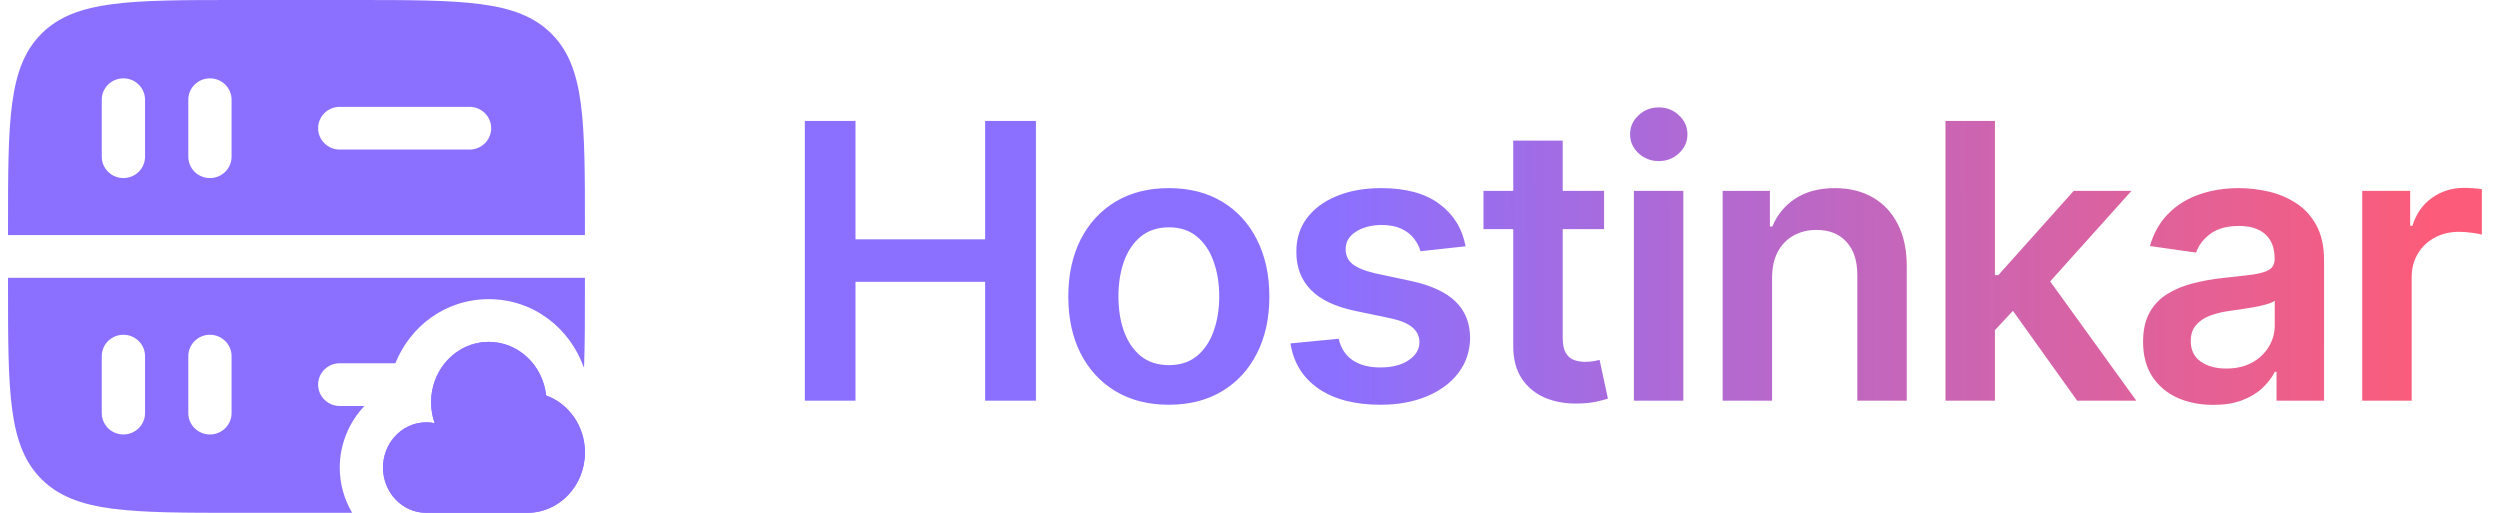
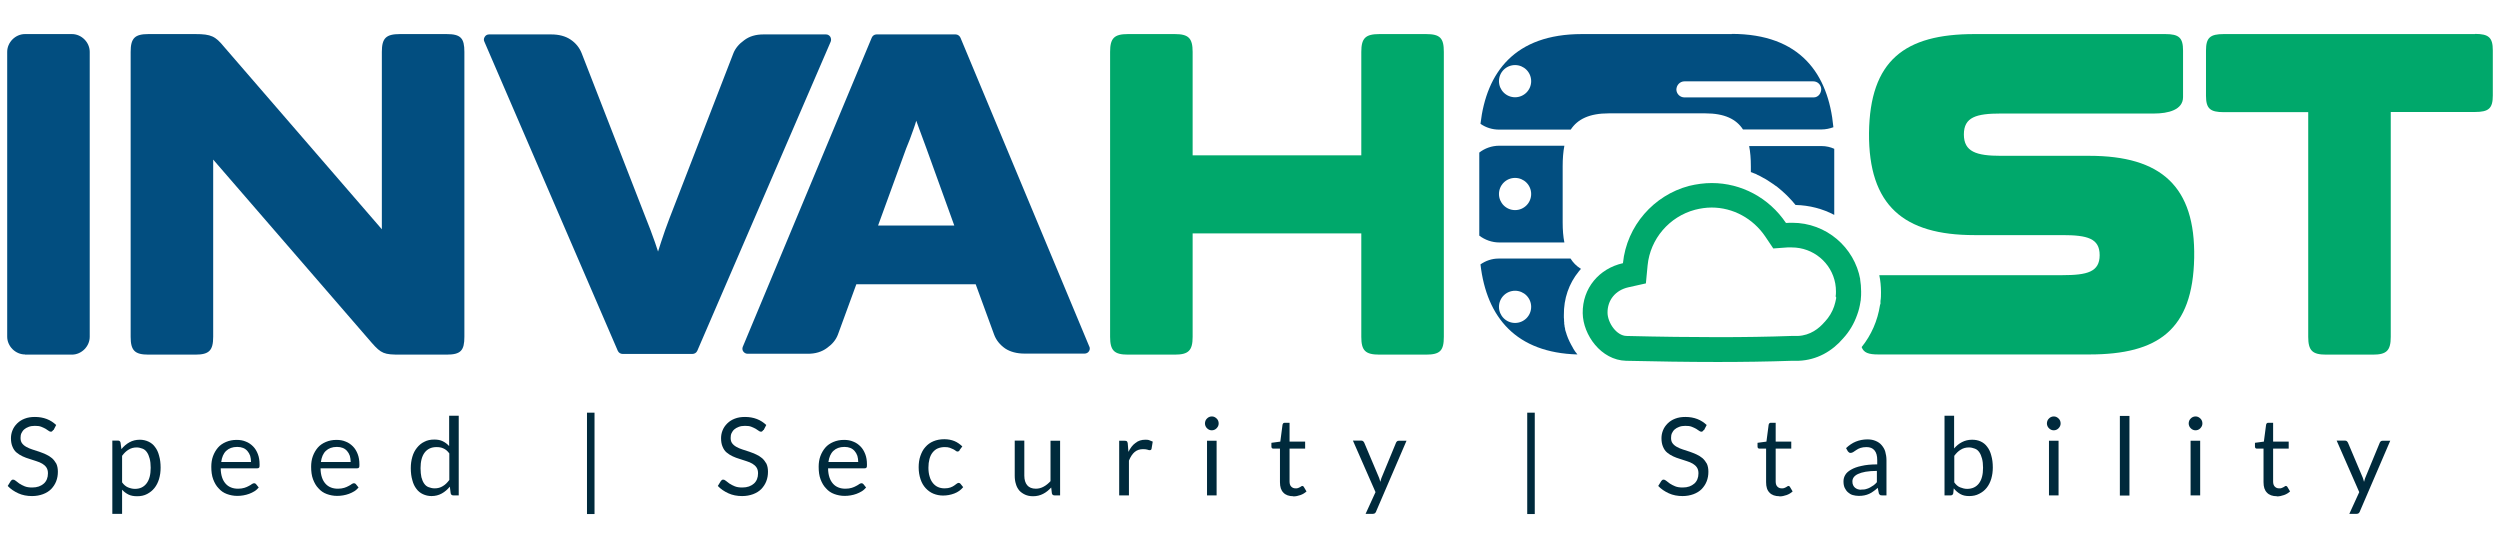
- <svg xmlns="http://www.w3.org/2000/svg" width="156" height="32" viewBox="0 0 156 32" fill="none">
-   <path fill-rule="evenodd" clip-rule="evenodd" d="M2.609 29.917C4.718 32 8.112 32 14.9 32H21.973C21.478 31.159 21.2 30.185 21.2 29.177C21.2 27.726 21.774 26.346 22.743 25.333H21.2C20.454 25.333 19.85 24.736 19.85 24C19.85 23.264 20.454 22.667 21.2 22.667H24.671C25.591 20.373 27.779 18.667 30.5 18.667C33.309 18.667 35.557 20.495 36.419 22.899L36.445 22.916C36.5 21.463 36.5 19.768 36.5 17.778V17.333H0.5V17.778C0.5 24.482 0.5 27.834 2.609 29.917ZM7.7 27.111C6.954 27.111 6.35 26.514 6.35 25.778L6.35 22.222C6.35 21.486 6.954 20.889 7.7 20.889C8.446 20.889 9.05 21.486 9.05 22.222V25.778C9.05 26.514 8.446 27.111 7.7 27.111ZM13.1 27.111C12.354 27.111 11.75 26.514 11.75 25.778V22.222C11.75 21.486 12.354 20.889 13.1 20.889C13.846 20.889 14.45 21.486 14.45 22.222V25.778C14.45 26.514 13.846 27.111 13.1 27.111Z" fill="#8B70FF" />
-   <path fill-rule="evenodd" clip-rule="evenodd" d="M2.609 2.083C0.5 4.166 0.5 7.518 0.5 14.222V14.667H36.5V14.222C36.5 7.518 36.5 4.166 34.391 2.083C32.282 0 28.888 0 22.1 0H14.9C8.112 0 4.718 0 2.609 2.083ZM13.1 11.111C12.354 11.111 11.75 10.514 11.75 9.778V6.222C11.75 5.486 12.354 4.889 13.1 4.889C13.846 4.889 14.45 5.486 14.45 6.222V9.778C14.45 10.514 13.846 11.111 13.1 11.111ZM6.35 9.778C6.35 10.514 6.954 11.111 7.7 11.111C8.446 11.111 9.05 10.514 9.05 9.778V6.222C9.05 5.486 8.446 4.889 7.7 4.889C6.954 4.889 6.35 5.486 6.35 6.222L6.35 9.778ZM19.85 8C19.85 7.264 20.454 6.667 21.2 6.667H29.3C30.046 6.667 30.65 7.264 30.65 8C30.65 8.736 30.046 9.333 29.3 9.333H21.2C20.454 9.333 19.85 8.736 19.85 8Z" fill="#8B70FF" />
-   <path fill-rule="evenodd" clip-rule="evenodd" d="M34.078 24.677C33.877 22.796 32.352 21.333 30.5 21.333C28.979 21.333 27.678 22.32 27.151 23.715C26.989 24.143 26.9 24.61 26.9 25.098C26.9 25.558 26.979 25.998 27.123 26.406C26.954 26.371 26.779 26.353 26.6 26.353C25.808 26.353 25.096 26.709 24.602 27.277C24.166 27.779 23.9 28.445 23.9 29.177C23.9 30.736 25.109 32 26.6 32H32.9C34.888 32 36.5 30.314 36.5 28.235C36.5 26.587 35.488 25.187 34.078 24.677Z" fill="#8B70FF" />
-   <path d="M34.078 24.677C33.877 22.796 32.352 21.333 30.5 21.333C28.979 21.333 27.678 22.32 27.151 23.715C26.989 24.143 26.9 24.61 26.9 25.098C26.9 25.558 26.979 25.998 27.123 26.406C26.954 26.371 26.779 26.353 26.6 26.353C25.808 26.353 25.096 26.709 24.602 27.277C24.166 27.779 23.9 28.445 23.9 29.177C23.9 30.736 25.109 32 26.6 32H32.9C34.888 32 36.5 30.314 36.5 28.235C36.5 26.587 35.488 25.187 34.078 24.677Z" fill="#8B70FF" />
-   <path d="M50.222 25V7.545H53.383V14.935H61.472V7.545H64.642V25H61.472V17.585H53.383V25H50.222ZM72.935 25.256C71.656 25.256 70.549 24.974 69.611 24.412C68.674 23.849 67.946 23.062 67.429 22.051C66.918 21.04 66.662 19.858 66.662 18.506C66.662 17.153 66.918 15.969 67.429 14.952C67.946 13.935 68.674 13.145 69.611 12.582C70.549 12.02 71.656 11.739 72.935 11.739C74.213 11.739 75.321 12.02 76.259 12.582C77.196 13.145 77.921 13.935 78.432 14.952C78.949 15.969 79.208 17.153 79.208 18.506C79.208 19.858 78.949 21.04 78.432 22.051C77.921 23.062 77.196 23.849 76.259 24.412C75.321 24.974 74.213 25.256 72.935 25.256ZM72.952 22.784C73.645 22.784 74.225 22.594 74.691 22.213C75.156 21.827 75.503 21.31 75.73 20.662C75.963 20.014 76.08 19.293 76.08 18.497C76.08 17.696 75.963 16.972 75.73 16.324C75.503 15.671 75.156 15.151 74.691 14.764C74.225 14.378 73.645 14.185 72.952 14.185C72.242 14.185 71.651 14.378 71.179 14.764C70.713 15.151 70.364 15.671 70.131 16.324C69.904 16.972 69.79 17.696 69.79 18.497C69.79 19.293 69.904 20.014 70.131 20.662C70.364 21.31 70.713 21.827 71.179 22.213C71.651 22.594 72.242 22.784 72.952 22.784ZM91.453 15.369L88.64 15.676C88.561 15.392 88.421 15.125 88.223 14.875C88.029 14.625 87.768 14.423 87.439 14.27C87.109 14.117 86.706 14.04 86.228 14.04C85.586 14.04 85.046 14.179 84.609 14.457C84.177 14.736 83.964 15.097 83.97 15.54C83.964 15.921 84.103 16.23 84.387 16.469C84.677 16.707 85.154 16.903 85.819 17.057L88.052 17.534C89.291 17.801 90.211 18.224 90.814 18.804C91.421 19.384 91.728 20.142 91.734 21.079C91.728 21.903 91.487 22.631 91.01 23.261C90.538 23.886 89.882 24.375 89.041 24.727C88.2 25.079 87.234 25.256 86.143 25.256C84.541 25.256 83.251 24.921 82.274 24.25C81.296 23.574 80.714 22.634 80.527 21.429L83.535 21.139C83.671 21.73 83.961 22.176 84.404 22.477C84.848 22.778 85.424 22.929 86.135 22.929C86.868 22.929 87.456 22.778 87.899 22.477C88.348 22.176 88.572 21.804 88.572 21.361C88.572 20.986 88.427 20.676 88.137 20.432C87.853 20.188 87.41 20 86.808 19.869L84.575 19.401C83.319 19.139 82.39 18.699 81.788 18.079C81.186 17.454 80.887 16.665 80.893 15.71C80.887 14.903 81.106 14.204 81.549 13.614C81.998 13.017 82.62 12.557 83.416 12.233C84.217 11.903 85.14 11.739 86.186 11.739C87.72 11.739 88.927 12.065 89.808 12.719C90.694 13.372 91.243 14.256 91.453 15.369ZM100.095 11.909V14.296H92.569V11.909H100.095ZM94.427 8.773H97.513V21.062C97.513 21.477 97.575 21.796 97.7 22.017C97.831 22.233 98.001 22.381 98.211 22.46C98.422 22.54 98.655 22.579 98.91 22.579C99.103 22.579 99.28 22.565 99.439 22.537C99.603 22.509 99.728 22.483 99.814 22.46L100.334 24.872C100.169 24.929 99.933 24.991 99.626 25.06C99.325 25.128 98.956 25.168 98.518 25.179C97.746 25.202 97.049 25.085 96.43 24.829C95.811 24.568 95.319 24.165 94.956 23.619C94.598 23.074 94.422 22.392 94.427 21.574V8.773ZM101.955 25V11.909H105.04V25H101.955ZM103.506 10.051C103.018 10.051 102.597 9.889 102.245 9.565C101.893 9.236 101.717 8.841 101.717 8.381C101.717 7.915 101.893 7.52 102.245 7.196C102.597 6.866 103.018 6.702 103.506 6.702C104.001 6.702 104.421 6.866 104.768 7.196C105.12 7.52 105.296 7.915 105.296 8.381C105.296 8.841 105.12 9.236 104.768 9.565C104.421 9.889 104.001 10.051 103.506 10.051ZM110.578 17.329V25H107.493V11.909H110.442V14.133H110.595C110.896 13.401 111.377 12.818 112.036 12.386C112.7 11.954 113.521 11.739 114.499 11.739C115.402 11.739 116.189 11.932 116.86 12.318C117.536 12.704 118.058 13.264 118.428 13.997C118.803 14.73 118.987 15.619 118.982 16.665V25H115.896V17.142C115.896 16.267 115.669 15.582 115.215 15.088C114.766 14.594 114.144 14.347 113.348 14.347C112.808 14.347 112.328 14.466 111.908 14.704C111.493 14.938 111.166 15.276 110.928 15.719C110.695 16.162 110.578 16.699 110.578 17.329ZM124.211 20.892L124.202 17.168H124.696L129.401 11.909H133.006L127.219 18.352H126.58L124.211 20.892ZM121.398 25V7.545H124.483V25H121.398ZM129.614 25L125.353 19.043L127.432 16.869L133.304 25H129.614ZM138.109 25.264C137.28 25.264 136.532 25.116 135.868 24.821C135.209 24.52 134.686 24.077 134.299 23.491C133.919 22.906 133.728 22.185 133.728 21.327C133.728 20.588 133.865 19.977 134.138 19.494C134.41 19.011 134.782 18.625 135.254 18.335C135.726 18.046 136.257 17.827 136.848 17.679C137.444 17.526 138.061 17.415 138.697 17.347C139.464 17.267 140.086 17.196 140.564 17.134C141.041 17.065 141.388 16.963 141.603 16.827C141.825 16.685 141.936 16.466 141.936 16.171V16.119C141.936 15.477 141.746 14.98 141.365 14.628C140.984 14.276 140.436 14.099 139.72 14.099C138.964 14.099 138.365 14.264 137.922 14.594C137.484 14.923 137.189 15.312 137.035 15.761L134.155 15.352C134.382 14.557 134.757 13.892 135.28 13.358C135.802 12.818 136.442 12.415 137.197 12.148C137.953 11.875 138.788 11.739 139.703 11.739C140.334 11.739 140.961 11.812 141.586 11.96C142.211 12.108 142.782 12.352 143.299 12.693C143.817 13.028 144.231 13.486 144.544 14.065C144.862 14.645 145.021 15.369 145.021 16.239V25H142.055V23.202H141.953C141.765 23.565 141.501 23.906 141.16 24.224C140.825 24.537 140.402 24.79 139.89 24.983C139.385 25.171 138.791 25.264 138.109 25.264ZM138.91 22.997C139.53 22.997 140.067 22.875 140.521 22.631C140.976 22.381 141.325 22.051 141.569 21.642C141.819 21.233 141.944 20.787 141.944 20.304V18.761C141.848 18.841 141.683 18.915 141.45 18.983C141.223 19.051 140.967 19.111 140.683 19.162C140.399 19.213 140.118 19.259 139.839 19.298C139.561 19.338 139.319 19.372 139.115 19.401C138.655 19.463 138.243 19.565 137.879 19.707C137.515 19.849 137.228 20.048 137.018 20.304C136.808 20.554 136.703 20.878 136.703 21.276C136.703 21.844 136.91 22.273 137.325 22.562C137.74 22.852 138.268 22.997 138.91 22.997ZM147.403 25V11.909H150.395V14.091H150.531C150.77 13.335 151.179 12.753 151.758 12.344C152.344 11.929 153.011 11.722 153.761 11.722C153.932 11.722 154.122 11.73 154.332 11.747C154.548 11.758 154.727 11.778 154.869 11.807V14.645C154.739 14.599 154.531 14.56 154.247 14.526C153.969 14.486 153.699 14.466 153.437 14.466C152.875 14.466 152.369 14.588 151.92 14.832C151.477 15.071 151.128 15.403 150.872 15.829C150.616 16.256 150.489 16.747 150.489 17.304V25H147.403Z" fill="url(#paint0_linear_518_2082)" />
+ <svg xmlns="http://www.w3.org/2000/svg" id="Layer_1" version="1.1" viewBox="0 0 146 32">
  <defs>
-     <linearGradient id="paint0_linear_518_2082" x1="83.275" y1="17.091" x2="151.755" y2="16.976" gradientUnits="userSpaceOnUse">
-       <stop stop-color="#8B70FF" />
-       <stop offset="1" stop-color="#FC5C79" />
-     </linearGradient>
+     <style>
+       .st0 {
+         fill: #00a86b;
+       }
+ 
+       .st1 {
+         fill: #024e80;
+       }
+ 
+       .st2 {
+         fill: #002a3c;
+       }
+     </style>
  </defs>
+   <path class="st0" d="M84.32,3.03v16.64c0,.8-.21,1.04-1.04,1.04h-2.72c-.83,0-1.06-.24-1.06-1.04v-6.04h-9.85v6.04c0,.8-.24,1.04-1.04,1.04h-2.74c-.8,0-1.04-.24-1.04-1.04V3.03c0-.8.24-1.04,1.04-1.04h2.74c.8,0,1.04.24,1.04,1.04v6.04h9.85V3.03c0-.8.24-1.04,1.06-1.04h2.72c.83,0,1.04.24,1.04,1.04Z" />
+   <path class="st1" d="M1.46,20.7c-.56,0-1.04-.48-1.04-1.04V3.03c0-.56.48-1.04,1.04-1.04h2.74c.56,0,1.04.48,1.04,1.04v16.64c0,.56-.48,1.04-1.04,1.04H1.46Z" />
+   <path class="st1" d="M26.08,1.99c.83,0,1.04.24,1.04,1.04v16.64c0,.8-.21,1.04-1.04,1.04h-2.72c-.91,0-1.09-.05-1.65-.69l-9.26-10.7v10.35c0,.8-.24,1.04-1.04,1.04h-2.74c-.8,0-1.04-.24-1.04-1.04V3.03c0-.8.24-1.04,1.04-1.04h2.74c.93,0,1.17.13,1.68.75l9.21,10.65V3.03c0-.8.24-1.04,1.06-1.04h2.72Z" />
+   <path class="st0" d="M122.02,9.1h-5.17c-1.44,0-2.16-.24-2.16-1.25s.72-1.22,2.16-1.22h8.94c.83,0,1.7-.21,1.7-.96v-2.72c0-.75-.24-.96-1.04-.96h-11.15c-4.07,0-6.1,1.54-6.15,5.78-.03,4.23,2.02,5.96,6.15,5.96h5.14c1.46,0,2.18.19,2.18,1.17s-.72,1.17-2.18,1.17h-10.69c.07.32.1.66.1,1,0,.17,0,.34-.03.51v.16s-.03.06-.03.09h0c-.14.9-.5,1.73-1.07,2.44.12.33.4.43.97.43h12.33c4.02,0,6.04-1.44,6.12-5.64.08-4.18-1.94-5.96-6.12-5.96Z" />
+   <path class="st0" d="M144.54,1.99h-14.67c-.8,0-1.04.21-1.04.96v2.64c0,.75.24.96,1.04.96h4.93v13.12c0,.8.24,1.04,1.04,1.04h2.74c.8,0,1.04-.24,1.04-1.04V6.54h4.92c.8,0,1.04-.21,1.04-.96v-2.64c0-.75-.24-.96-1.04-.96Z" />
+   <path class="st1" d="M48.49,2.15c-.06-.09-.15-.14-.25-.14h-3.66c-.44,0-.82.11-1.12.34-.31.22-.52.48-.63.76l-3.74,9.66c-.16.42-.33.89-.49,1.39-.06.17-.11.35-.17.53-.06-.18-.12-.36-.18-.54-.17-.49-.35-.96-.52-1.38l-3.76-9.66c-.13-.33-.35-.6-.65-.8-.3-.2-.68-.3-1.13-.3h-3.63c-.1,0-.2.05-.25.14-.06.09-.07.19-.02.29l7.79,18.05c.05.11.16.18.28.18h4.08c.12,0,.23-.07.28-.18l7.79-18.05c.04-.09.03-.2-.02-.29Z" />
+   <path class="st1" d="M63.62,20.25l-7.53-18.05c-.05-.11-.16-.19-.28-.19h-4.62c-.12,0-.23.07-.28.19l-7.53,18.05c-.04.09-.03.2.03.28.06.08.15.13.25.13h3.52c.44,0,.81-.11,1.12-.34.31-.22.52-.48.63-.77l1.08-2.95h6.97l1.08,2.95c.12.32.34.59.64.8.3.2.69.3,1.14.3h3.5c.1,0,.2-.05.25-.13.06-.08.07-.19.03-.28ZM53.35,7.54c.06-.16.11-.32.16-.49.06.16.11.32.17.47.16.43.29.8.41,1.11l1.64,4.54h-4.45l1.64-4.5c.13-.31.28-.69.43-1.13Z" />
+   <g>
+     <g>
+       <path class="st1" d="M101.14,1.99h-8.76c-3.92,0-5.57,2.23-5.92,5.24.31.22.69.34,1.1.34h4.17c.4-.61,1.09-.95,2.22-.95h5.64c1.13,0,1.81.34,2.2.94h4.59c.23,0,.47-.05.69-.13-.29-3.11-1.93-5.45-5.94-5.45ZM88.48,5.68c-.52,0-.94-.42-.94-.94s.42-.94.94-.94.94.42.94.94-.42.94-.94.94ZM105.9,5.69h-7.52c-.28,0-.47-.22-.48-.45,0-.25.19-.49.48-.49h7.51c.28,0,.46.22.47.45,0,.22-.15.49-.45.49Z" />
+       <path class="st1" d="M92.28,15.67c-.22-.14-.41-.33-.56-.57h-4.21c-.38,0-.75.13-1.05.34.36,3.13,2.11,5.16,5.66,5.26-.03-.04-.06-.08-.09-.12,0,0-.01-.01-.02-.02-.03-.04-.05-.08-.08-.12-.03-.05-.06-.09-.08-.14-.14-.24-.26-.48-.35-.74,0-.02-.02-.04-.02-.07-.01-.04-.03-.08-.04-.12,0,0,0,0,0,0-.02-.05-.03-.1-.04-.15,0,0,0-.02,0-.03-.01-.04-.02-.09-.03-.13,0,0,0-.02,0-.03,0-.04-.02-.08-.02-.12,0-.02,0-.04,0-.05,0-.04,0-.07-.01-.1,0-.02,0-.03,0-.05,0-.05,0-.1-.01-.15,0,0,0,0,0,0,0-.06,0-.11,0-.16-.01-.96.29-1.84.88-2.56.04-.05.08-.09.12-.14ZM88.48,18.86c-.52,0-.94-.42-.94-.94s.42-.94.94-.94.94.42.94.94-.42.94-.94.94Z" />
+       <path class="st1" d="M107.12,8.67v3.88c-.68-.36-1.45-.56-2.26-.58-.14-.17-.28-.33-.43-.48-.04-.04-.07-.07-.11-.11-.16-.16-.33-.3-.5-.44-.04-.04-.09-.07-.14-.1-.07-.05-.13-.1-.2-.14-.05-.03-.1-.07-.15-.1-.06-.04-.11-.07-.17-.11-.06-.04-.12-.07-.18-.1s-.12-.07-.18-.1c-.06-.03-.11-.06-.17-.08-.01,0-.02-.01-.03-.02-.05-.03-.11-.05-.17-.07-.06-.03-.12-.05-.18-.07,0,0,0,0,0,0v-.33c0-.44-.03-.84-.1-1.19h4.23c.27,0,.52.06.74.16Z" />
+       <path class="st1" d="M91.26,9.71c0-.44.03-.84.1-1.2h-3.8c-.44,0-.85.15-1.17.4v4.85c.33.25.74.4,1.17.4h3.8c-.07-.34-.1-.73-.1-1.18v-3.27ZM88.48,12.27c-.52,0-.94-.42-.94-.94s.42-.94.94-.94.94.42.94.94-.42.94-.94.94Z" />
+     </g>
+     <path class="st0" d="M108.64,16.32c-.34-1.88-1.99-3.31-3.97-3.31-.11,0-.21,0-.32.01-.02,0-.03,0-.05,0-.99-1.47-2.61-2.33-4.33-2.33-.44,0-.89.06-1.34.17-2.03.54-3.63,2.31-3.85,4.51-1.39.31-2.37,1.46-2.35,2.92.02,1.27,1.07,2.74,2.53,2.78,1.78.04,3.57.07,5.35.07,1.45,0,2.9-.02,4.34-.07,0,0,0,0,0,0,.08,0,.16,0,.24,0,.04,0,.09,0,.14,0,1.08-.04,1.97-.56,2.61-1.31.36-.39.64-.86.82-1.38.09-.24.15-.49.19-.75,0-.03.01-.07.02-.1v-.05c.02-.15.02-.3.02-.45,0-.25-.02-.49-.06-.73ZM107.23,17.34v.04s0,.02,0,.02v.03c-.03.16-.07.32-.12.47h0s0,0,0,0c-.11.32-.29.62-.53.88l-.02.02-.02.02c-.3.35-.81.77-1.55.8h-.06s-.07,0-.07,0h-.02s-.02,0-.02,0c-.04,0-.07,0-.09,0h-.12c-1.37.05-2.77.07-4.3.07s-3.28-.02-5.32-.07c-.58-.01-1.1-.76-1.11-1.35-.01-.74.46-1.32,1.21-1.49l1.03-.23.1-1.05c.15-1.55,1.27-2.85,2.77-3.25.32-.08.64-.13.97-.13,1.24,0,2.41.63,3.13,1.69l.47.7.82-.06s.04,0,.06,0h0s0,0,0,0c.07,0,.14,0,.2,0,1.25,0,2.32.89,2.54,2.11.03.16.04.31.04.47,0,.09,0,.19-.02.29Z" />
+   </g>
+   <g>
+     <path class="st2" d="M3.1,25.12s-.04.06-.06.07c-.02.02-.05.02-.08.02-.04,0-.08-.02-.12-.05-.05-.04-.11-.08-.18-.12-.07-.04-.16-.08-.26-.12-.1-.04-.23-.05-.37-.05-.14,0-.26.02-.36.06-.11.04-.19.09-.26.15-.07.06-.12.14-.16.22-.04.09-.05.18-.05.28,0,.13.03.23.09.31.06.08.14.15.25.21s.22.11.35.15c.13.04.26.09.4.13.14.05.27.1.4.16.13.06.24.13.35.22.1.09.18.2.25.32.06.13.09.29.09.47,0,.2-.03.38-.1.56s-.17.32-.29.45c-.13.13-.29.23-.48.3-.19.07-.4.11-.64.11-.29,0-.56-.05-.8-.16-.24-.11-.45-.25-.62-.43l.18-.29s.04-.04.06-.06c.02-.02.05-.02.08-.02.04,0,.09.02.15.07.06.05.13.1.21.16.09.06.19.11.31.16s.27.07.44.07c.15,0,.27-.02.39-.06.11-.04.21-.1.29-.17s.14-.16.18-.26c.04-.1.06-.21.06-.34,0-.14-.03-.25-.09-.34-.06-.09-.14-.16-.24-.22s-.22-.11-.35-.15c-.13-.04-.26-.08-.4-.13-.14-.04-.27-.09-.4-.15-.13-.06-.24-.13-.35-.22s-.18-.2-.24-.34c-.06-.14-.09-.3-.09-.5,0-.16.03-.31.09-.46.06-.15.15-.28.27-.4.12-.12.26-.21.44-.28s.37-.1.6-.1c.25,0,.48.04.69.12.21.08.39.2.55.35l-.15.29Z" />
+     <path class="st2" d="M6.56,30.01v-4.28h.33c.08,0,.13.04.15.12l.05.38c.14-.17.29-.3.47-.4s.38-.15.61-.15c.18,0,.35.04.5.11.15.07.28.17.38.31.11.14.19.31.24.51.06.2.09.44.09.7,0,.24-.03.45-.09.66-.06.2-.15.38-.27.53s-.26.26-.43.35c-.17.09-.36.13-.58.13-.2,0-.37-.03-.51-.1-.14-.07-.26-.16-.37-.28v1.41h-.56ZM7.99,26.13c-.18,0-.34.04-.48.13-.14.08-.26.2-.38.36v1.55c.1.14.22.24.34.29s.26.09.41.09c.3,0,.52-.11.68-.32.16-.21.24-.51.24-.91,0-.21-.02-.39-.06-.54-.04-.15-.09-.27-.16-.37s-.15-.17-.26-.21-.22-.07-.34-.07Z" />
+     <path class="st2" d="M13.83,25.69c.19,0,.37.03.53.1.16.06.3.16.42.28.12.12.21.27.28.45.07.18.1.38.1.61,0,.09,0,.15-.03.18s-.05.04-.11.04h-2.13c0,.2.03.38.08.53s.12.27.21.37c.09.1.19.17.32.22.12.05.26.07.41.07.14,0,.26-.02.36-.05.1-.03.19-.07.26-.11.07-.04.14-.07.18-.11.05-.03.09-.05.13-.05.05,0,.08.02.11.05l.16.2c-.07.08-.15.16-.25.22-.1.06-.2.11-.31.15-.11.04-.22.07-.34.09s-.23.03-.35.03c-.22,0-.42-.04-.61-.11-.19-.07-.35-.18-.48-.33-.14-.14-.24-.32-.32-.53-.08-.21-.11-.46-.11-.73,0-.22.03-.43.1-.62s.17-.36.29-.5.28-.25.47-.33c.19-.08.39-.12.62-.12ZM13.85,26.1c-.27,0-.48.08-.64.23s-.25.37-.29.65h1.74c0-.13-.02-.25-.05-.36-.04-.11-.09-.2-.16-.28s-.15-.14-.25-.18-.21-.06-.34-.06Z" />
+     <path class="st2" d="M19.66,25.69c.19,0,.37.03.53.1.16.06.3.16.42.28.12.12.21.27.28.45.07.18.1.38.1.61,0,.09,0,.15-.03.18s-.05.04-.11.04h-2.13c0,.2.03.38.08.53s.12.27.21.37c.09.1.19.17.32.22.12.05.26.07.41.07.14,0,.26-.02.36-.05.1-.03.19-.07.26-.11.07-.04.14-.07.18-.11.05-.03.09-.05.13-.05.05,0,.08.02.11.05l.16.2c-.07.08-.15.16-.25.22-.1.06-.2.11-.31.15-.11.04-.22.07-.34.09s-.23.03-.35.03c-.22,0-.42-.04-.61-.11-.19-.07-.35-.18-.48-.33-.14-.14-.24-.32-.32-.53-.08-.21-.11-.46-.11-.73,0-.22.03-.43.1-.62s.17-.36.29-.5.28-.25.47-.33c.19-.08.39-.12.62-.12ZM19.67,26.1c-.27,0-.48.08-.64.23s-.25.37-.29.65h1.74c0-.13-.02-.25-.05-.36-.04-.11-.09-.2-.16-.28s-.15-.14-.25-.18-.21-.06-.34-.06Z" />
+     <path class="st2" d="M26.47,28.93c-.08,0-.13-.04-.15-.12l-.05-.39c-.14.17-.29.3-.47.4s-.38.15-.6.15c-.18,0-.35-.04-.5-.11-.15-.07-.28-.17-.38-.31-.11-.14-.19-.31-.24-.51-.06-.2-.09-.44-.09-.7,0-.24.03-.45.09-.66s.15-.38.27-.53c.12-.15.26-.27.43-.35.17-.09.36-.13.58-.13.2,0,.36.03.5.1.14.07.26.16.37.28v-1.77h.56v4.65h-.33ZM25.38,28.52c.18,0,.34-.04.48-.13.14-.08.26-.2.38-.36v-1.55c-.1-.14-.22-.24-.34-.29-.12-.06-.26-.08-.41-.08-.3,0-.53.11-.69.32-.16.21-.24.52-.24.91,0,.21.02.39.05.53.04.15.09.27.16.37s.15.17.26.21.22.07.35.07Z" />
+     <path class="st2" d="M34.28,24.1h.44v5.92h-.44v-5.92Z" />
+     <path class="st2" d="M44.57,25.12s-.04.06-.06.07c-.02.02-.05.02-.08.02-.04,0-.08-.02-.12-.05-.05-.04-.11-.08-.18-.12-.07-.04-.16-.08-.26-.12-.1-.04-.23-.05-.37-.05-.14,0-.26.02-.36.06-.11.04-.19.09-.26.15-.07.06-.12.14-.16.22-.04.09-.05.18-.05.28,0,.13.03.23.09.31.06.08.14.15.25.21s.22.11.35.15c.13.04.26.09.4.13.14.05.27.1.4.16.13.06.24.13.35.22.1.09.18.2.25.32.06.13.09.29.09.47,0,.2-.03.38-.1.56s-.17.32-.29.45c-.13.13-.29.23-.48.3-.19.07-.4.11-.64.11-.29,0-.56-.05-.8-.16-.24-.11-.45-.25-.62-.43l.18-.29s.04-.04.06-.06c.02-.02.05-.02.08-.02.04,0,.09.02.15.07.06.05.13.1.21.16.09.06.19.11.31.16s.27.07.44.07c.15,0,.27-.02.39-.06.11-.04.21-.1.29-.17s.14-.16.18-.26c.04-.1.06-.21.06-.34,0-.14-.03-.25-.09-.34-.06-.09-.14-.16-.24-.22s-.22-.11-.35-.15c-.13-.04-.26-.08-.4-.13-.14-.04-.27-.09-.4-.15-.13-.06-.24-.13-.35-.22s-.18-.2-.24-.34c-.06-.14-.09-.3-.09-.5,0-.16.03-.31.09-.46.06-.15.15-.28.27-.4.12-.12.26-.21.44-.28s.37-.1.6-.1c.25,0,.48.04.69.12.21.08.39.2.55.35l-.15.29Z" />
+     <path class="st2" d="M49.3,25.69c.19,0,.37.03.53.1.16.06.3.16.42.28.12.12.21.27.28.45.07.18.1.38.1.61,0,.09,0,.15-.03.18s-.05.04-.11.04h-2.13c0,.2.03.38.08.53s.12.27.21.37c.09.1.19.17.32.22.12.05.26.07.41.07.14,0,.26-.02.36-.05.1-.03.19-.07.26-.11.07-.04.14-.07.18-.11.05-.03.09-.05.13-.05.05,0,.08.02.11.05l.16.2c-.07.08-.15.16-.25.22-.1.06-.2.11-.31.15-.11.04-.22.07-.34.09s-.23.03-.35.03c-.22,0-.42-.04-.61-.11-.19-.07-.35-.18-.48-.33-.14-.14-.24-.32-.32-.53-.08-.21-.11-.46-.11-.73,0-.22.03-.43.1-.62s.17-.36.29-.5.28-.25.47-.33c.19-.08.39-.12.62-.12ZM49.31,26.1c-.27,0-.48.08-.64.23s-.25.37-.29.65h1.74c0-.13-.02-.25-.05-.36-.04-.11-.09-.2-.16-.28s-.15-.14-.25-.18-.21-.06-.34-.06Z" />
+     <path class="st2" d="M56.04,26.3s-.03.04-.05.05c-.02.01-.04.02-.07.02s-.07-.01-.1-.04c-.04-.03-.08-.06-.14-.09-.06-.03-.13-.06-.21-.09-.08-.03-.18-.04-.3-.04-.16,0-.29.03-.41.08s-.22.14-.3.24-.14.23-.18.38c-.04.15-.06.32-.06.5s.02.37.07.52c.04.15.11.28.19.38.08.1.18.18.29.23.11.05.24.08.39.08s.25-.02.34-.05c.09-.03.16-.07.22-.11.06-.04.11-.08.15-.11.04-.03.08-.05.11-.05.05,0,.08.02.11.05l.16.2c-.14.17-.31.29-.52.37-.21.08-.43.12-.66.12-.2,0-.39-.04-.56-.11-.17-.07-.32-.18-.45-.32s-.23-.31-.3-.52-.11-.44-.11-.7c0-.24.03-.46.1-.66s.16-.38.29-.52c.13-.15.28-.26.47-.34s.4-.12.64-.12c.22,0,.42.04.59.11s.32.18.46.31l-.15.2Z" />
+     <path class="st2" d="M59.82,25.74v2.04c0,.24.06.43.17.56.11.13.28.2.5.2.16,0,.32-.04.46-.12.15-.08.28-.19.4-.32v-2.36h.56v3.19h-.33c-.08,0-.13-.04-.15-.12l-.04-.34c-.14.15-.29.28-.47.37-.17.09-.37.14-.59.14-.17,0-.33-.03-.46-.09-.13-.06-.25-.14-.34-.24-.09-.11-.16-.23-.2-.38-.05-.15-.07-.31-.07-.5v-2.04h.56Z" />
+     <path class="st2" d="M65.36,28.93v-3.19h.32c.06,0,.1.01.13.03.02.02.04.06.05.12l.04.5c.11-.22.24-.4.41-.52.16-.13.35-.19.57-.19.09,0,.17,0,.24.03s.14.05.2.08l-.07.42c-.01.05-.05.08-.1.08-.03,0-.07,0-.14-.03-.06-.02-.15-.03-.26-.03-.2,0-.36.06-.49.17s-.24.28-.33.5v2.03h-.56Z" />
+     <path class="st2" d="M71.17,24.73c0,.05-.01.11-.03.15s-.05.09-.09.13c-.04.04-.08.07-.13.09-.05.02-.1.03-.15.03s-.11-.01-.15-.03c-.05-.02-.09-.05-.13-.09-.04-.04-.07-.08-.09-.13-.02-.05-.03-.1-.03-.15s.01-.11.03-.16c.02-.05.05-.09.09-.13.04-.04.08-.07.13-.09s.1-.03.15-.03.11.01.15.03.09.05.13.09c.04.04.07.08.09.13s.03.1.03.16ZM71.05,25.74v3.19h-.56v-3.19h.56Z" />
+     <path class="st2" d="M75.53,28.98c-.25,0-.45-.07-.58-.21-.14-.14-.2-.34-.2-.61v-1.96h-.38s-.06,0-.09-.03c-.02-.02-.03-.05-.03-.09v-.22l.52-.07.13-.99s.02-.06.04-.08c.02-.02.05-.03.09-.03h.28v1.1h.91v.41h-.91v1.92c0,.13.03.23.1.3s.15.1.25.1c.06,0,.11,0,.15-.02s.08-.03.11-.05c.03-.02.06-.04.08-.05.02-.02.04-.02.06-.02.03,0,.06.02.08.05l.16.27c-.1.09-.21.16-.35.21-.14.05-.28.08-.42.08Z" />
+     <path class="st2" d="M80.37,29.87s-.04.08-.07.1-.07.04-.13.04h-.42l.58-1.27-1.32-3.01h.49s.09.01.11.04.05.05.06.08l.85,2.01s.04.09.05.14.03.09.04.14c.01-.05.03-.1.04-.14.01-.05.03-.09.05-.14l.83-2.01s.03-.06.06-.08c.03-.02.06-.03.1-.03h.45l-1.78,4.14Z" />
+     <path class="st2" d="M89.19,24.1h.44v5.92h-.44v-5.92Z" />
+     <path class="st2" d="M99.49,25.12s-.04.06-.06.07c-.02.02-.05.02-.08.02-.04,0-.08-.02-.12-.05-.05-.04-.11-.08-.18-.12-.07-.04-.16-.08-.26-.12-.1-.04-.23-.05-.37-.05-.14,0-.26.02-.36.06-.11.04-.19.09-.26.15-.07.06-.12.14-.16.22-.04.09-.05.18-.05.28,0,.13.03.23.09.31.06.08.14.15.25.21s.22.11.35.15c.13.04.26.09.4.13.14.05.27.1.4.16.13.06.24.13.35.22.1.09.18.2.25.32.06.13.09.29.09.47,0,.2-.03.38-.1.56s-.17.32-.29.45c-.13.13-.29.23-.48.3-.19.07-.4.11-.64.11-.29,0-.56-.05-.8-.16-.24-.11-.45-.25-.62-.43l.18-.29s.04-.04.06-.06c.02-.02.05-.02.08-.02.04,0,.09.02.15.07.06.05.13.1.21.16.09.06.19.11.31.16s.27.07.44.07c.15,0,.27-.02.39-.06.11-.04.21-.1.29-.17s.14-.16.18-.26c.04-.1.06-.21.06-.34,0-.14-.03-.25-.09-.34-.06-.09-.14-.16-.24-.22s-.22-.11-.35-.15c-.13-.04-.26-.08-.4-.13-.14-.04-.27-.09-.4-.15-.13-.06-.24-.13-.35-.22s-.18-.2-.24-.34c-.06-.14-.09-.3-.09-.5,0-.16.03-.31.09-.46.06-.15.15-.28.27-.4.12-.12.26-.21.44-.28s.37-.1.6-.1c.25,0,.48.04.69.12.21.08.39.2.55.35l-.15.29Z" />
+     <path class="st2" d="M103.92,28.98c-.25,0-.45-.07-.58-.21-.14-.14-.2-.34-.2-.61v-1.96h-.38s-.06,0-.09-.03c-.02-.02-.03-.05-.03-.09v-.22l.52-.07.13-.99s.02-.06.04-.08c.02-.02.05-.03.09-.03h.28v1.1h.91v.41h-.91v1.92c0,.13.03.23.1.3s.15.1.25.1c.06,0,.11,0,.15-.02s.08-.03.11-.05c.03-.02.06-.04.08-.05.02-.02.04-.02.06-.02.03,0,.06.02.08.05l.16.27c-.1.09-.21.16-.35.21-.14.05-.28.08-.42.08Z" />
+     <path class="st2" d="M110.17,28.93h-.25c-.05,0-.1,0-.13-.03-.03-.02-.06-.05-.07-.11l-.06-.3c-.08.08-.17.14-.25.2-.08.06-.16.11-.25.15-.09.04-.18.07-.28.09-.1.02-.21.03-.33.03s-.24-.02-.35-.05c-.11-.03-.2-.09-.28-.16s-.14-.16-.19-.26c-.05-.11-.07-.23-.07-.38,0-.13.03-.25.1-.37s.18-.22.34-.31c.15-.09.36-.17.61-.22.25-.06.56-.09.92-.09v-.25c0-.25-.05-.44-.16-.57s-.26-.19-.47-.19c-.14,0-.25.02-.35.05-.09.03-.17.07-.24.12-.07.04-.13.08-.18.12-.05.03-.1.05-.15.05-.04,0-.07,0-.1-.03s-.05-.04-.07-.07l-.1-.18c.18-.17.37-.3.57-.38s.43-.13.68-.13c.18,0,.34.03.48.09.14.06.26.14.35.25.09.11.17.23.21.38s.07.31.07.49v2.04ZM108.71,28.59c.1,0,.19,0,.27-.03.08-.02.16-.05.23-.09.07-.04.14-.08.21-.13.07-.05.13-.11.19-.18v-.66c-.26,0-.48.02-.66.05-.18.03-.33.08-.44.13-.11.05-.2.12-.25.19-.05.07-.08.15-.08.24s.01.16.04.22c.03.06.06.11.11.15.05.04.1.07.16.09.06.02.13.03.2.03Z" />
+     <path class="st2" d="M113.56,28.93v-4.65h.56v1.91c.13-.15.28-.28.46-.37.17-.09.37-.14.59-.14.18,0,.35.03.5.1.15.07.28.17.38.31.11.14.19.31.24.51.06.2.09.44.09.7,0,.24-.03.45-.09.66-.06.2-.15.38-.27.53-.12.15-.26.26-.44.35-.17.09-.36.13-.58.13s-.38-.04-.52-.12c-.14-.08-.27-.19-.38-.33l-.03.29c-.02.08-.07.12-.15.12h-.36ZM114.99,26.13c-.18,0-.34.04-.48.13-.14.08-.26.2-.38.36v1.55c.1.14.21.24.34.29s.26.09.41.09c.3,0,.53-.11.69-.32.16-.21.24-.51.24-.91,0-.21-.02-.39-.06-.54-.04-.15-.09-.27-.16-.37s-.15-.17-.26-.21-.22-.07-.34-.07Z" />
+     <path class="st2" d="M120.34,24.73c0,.05-.01.11-.03.15s-.05.09-.09.13c-.04.04-.08.07-.13.09-.05.02-.1.03-.15.03s-.11-.01-.15-.03c-.05-.02-.09-.05-.13-.09-.04-.04-.07-.08-.09-.13-.02-.05-.03-.1-.03-.15s.01-.11.03-.16c.02-.05.05-.09.09-.13.04-.04.08-.07.13-.09s.1-.03.15-.03.11.01.15.03.09.05.13.09c.04.04.07.08.09.13s.03.1.03.16ZM120.22,25.74v3.19h-.56v-3.19h.56Z" />
+     <path class="st2" d="M124.36,24.29v4.65h-.56v-4.65h.56Z" />
+     <path class="st2" d="M128.62,24.73c0,.05-.01.11-.03.15s-.05.09-.09.13c-.04.04-.08.07-.13.09-.05.02-.1.03-.15.03s-.11-.01-.15-.03c-.05-.02-.09-.05-.13-.09-.04-.04-.07-.08-.09-.13-.02-.05-.03-.1-.03-.15s.01-.11.03-.16c.02-.05.05-.09.09-.13.04-.04.08-.07.13-.09s.1-.03.15-.03.11.01.15.03.09.05.13.09c.04.04.07.08.09.13s.03.1.03.16ZM128.49,25.74v3.19h-.56v-3.19h.56Z" />
+     <path class="st2" d="M132.97,28.98c-.25,0-.45-.07-.58-.21-.14-.14-.2-.34-.2-.61v-1.96h-.38s-.06,0-.09-.03c-.02-.02-.03-.05-.03-.09v-.22l.52-.07.13-.99s.02-.06.04-.08c.02-.02.05-.03.09-.03h.28v1.1h.91v.41h-.91v1.92c0,.13.03.23.1.3s.15.1.25.1c.06,0,.11,0,.15-.02s.08-.03.11-.05c.03-.02.06-.04.08-.05.02-.02.04-.02.06-.02.03,0,.06.02.08.05l.16.27c-.1.09-.21.16-.35.21-.14.05-.28.08-.42.08Z" />
+     <path class="st2" d="M137.82,29.87s-.04.08-.07.1-.07.04-.13.04h-.42l.58-1.27-1.32-3.01h.49s.09.01.11.04.05.05.06.08l.85,2.01s.04.09.05.14.03.09.04.14c.01-.05.03-.1.04-.14.01-.05.03-.09.05-.14l.83-2.01s.03-.06.06-.08c.03-.02.06-.03.1-.03h.45l-1.78,4.14Z" />
+   </g>
</svg>
